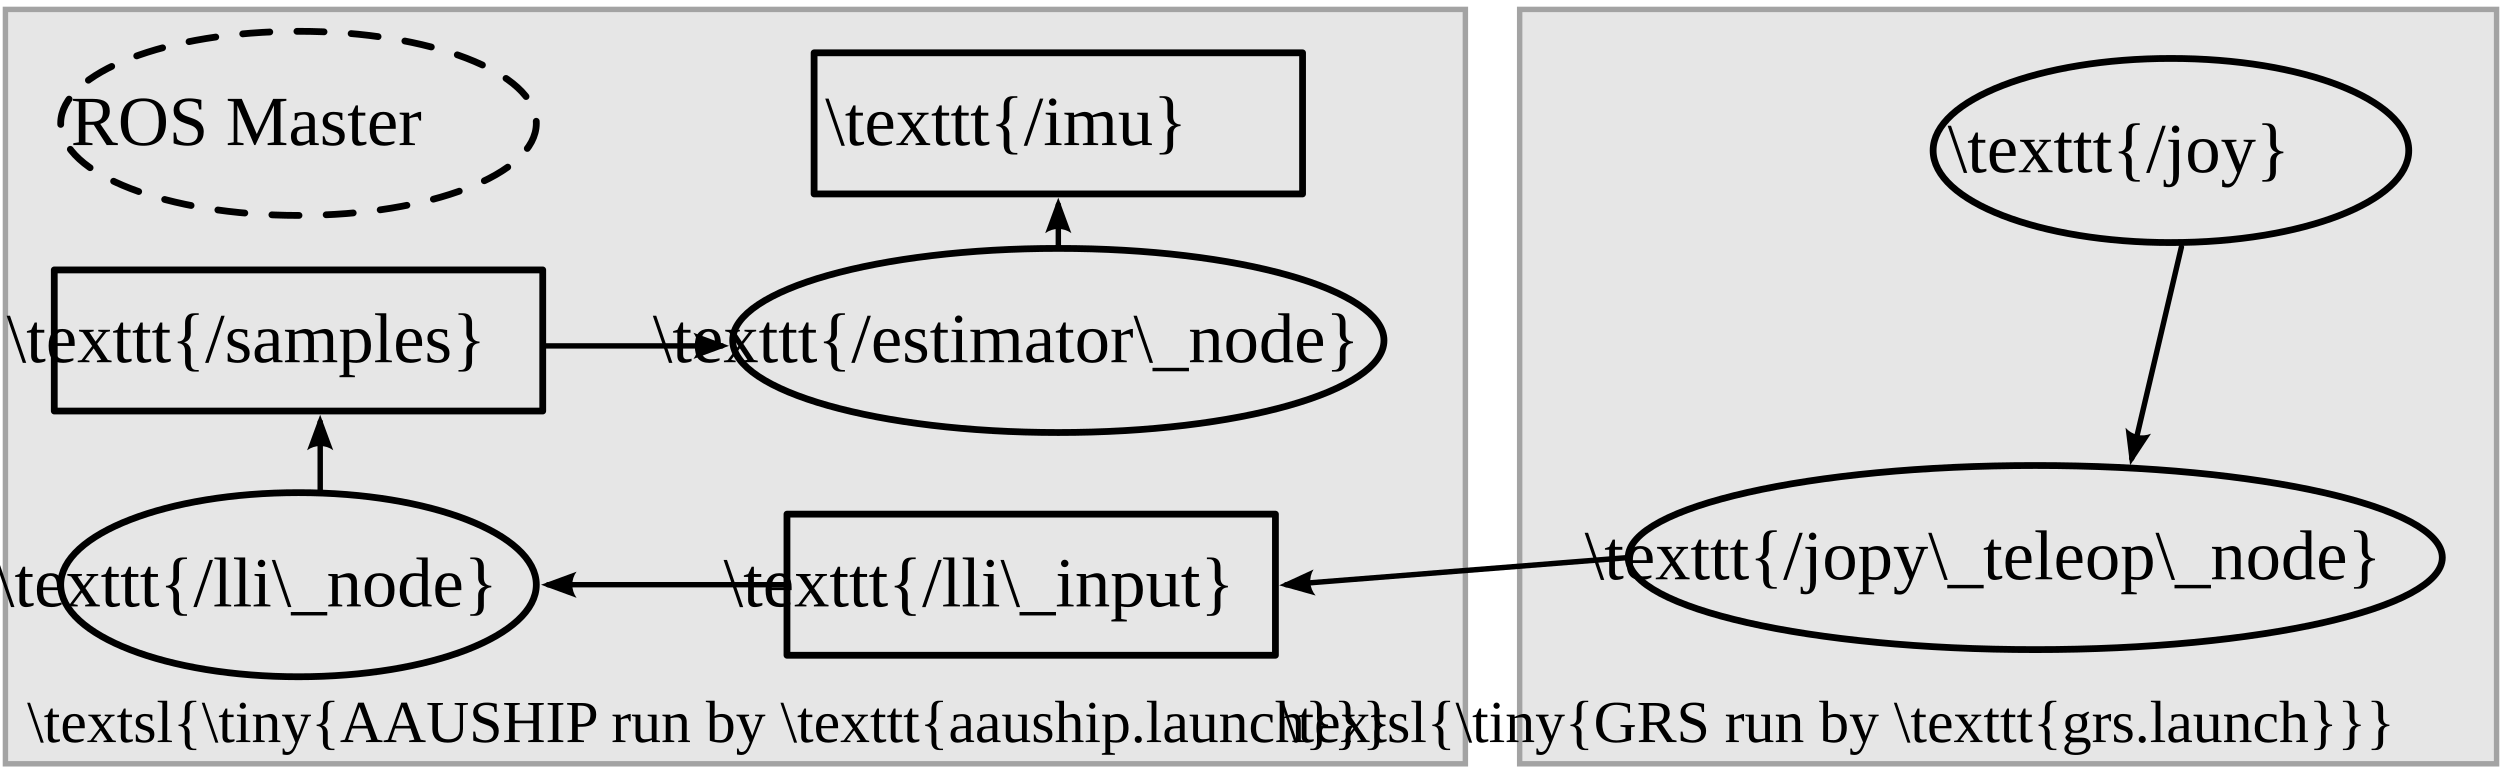
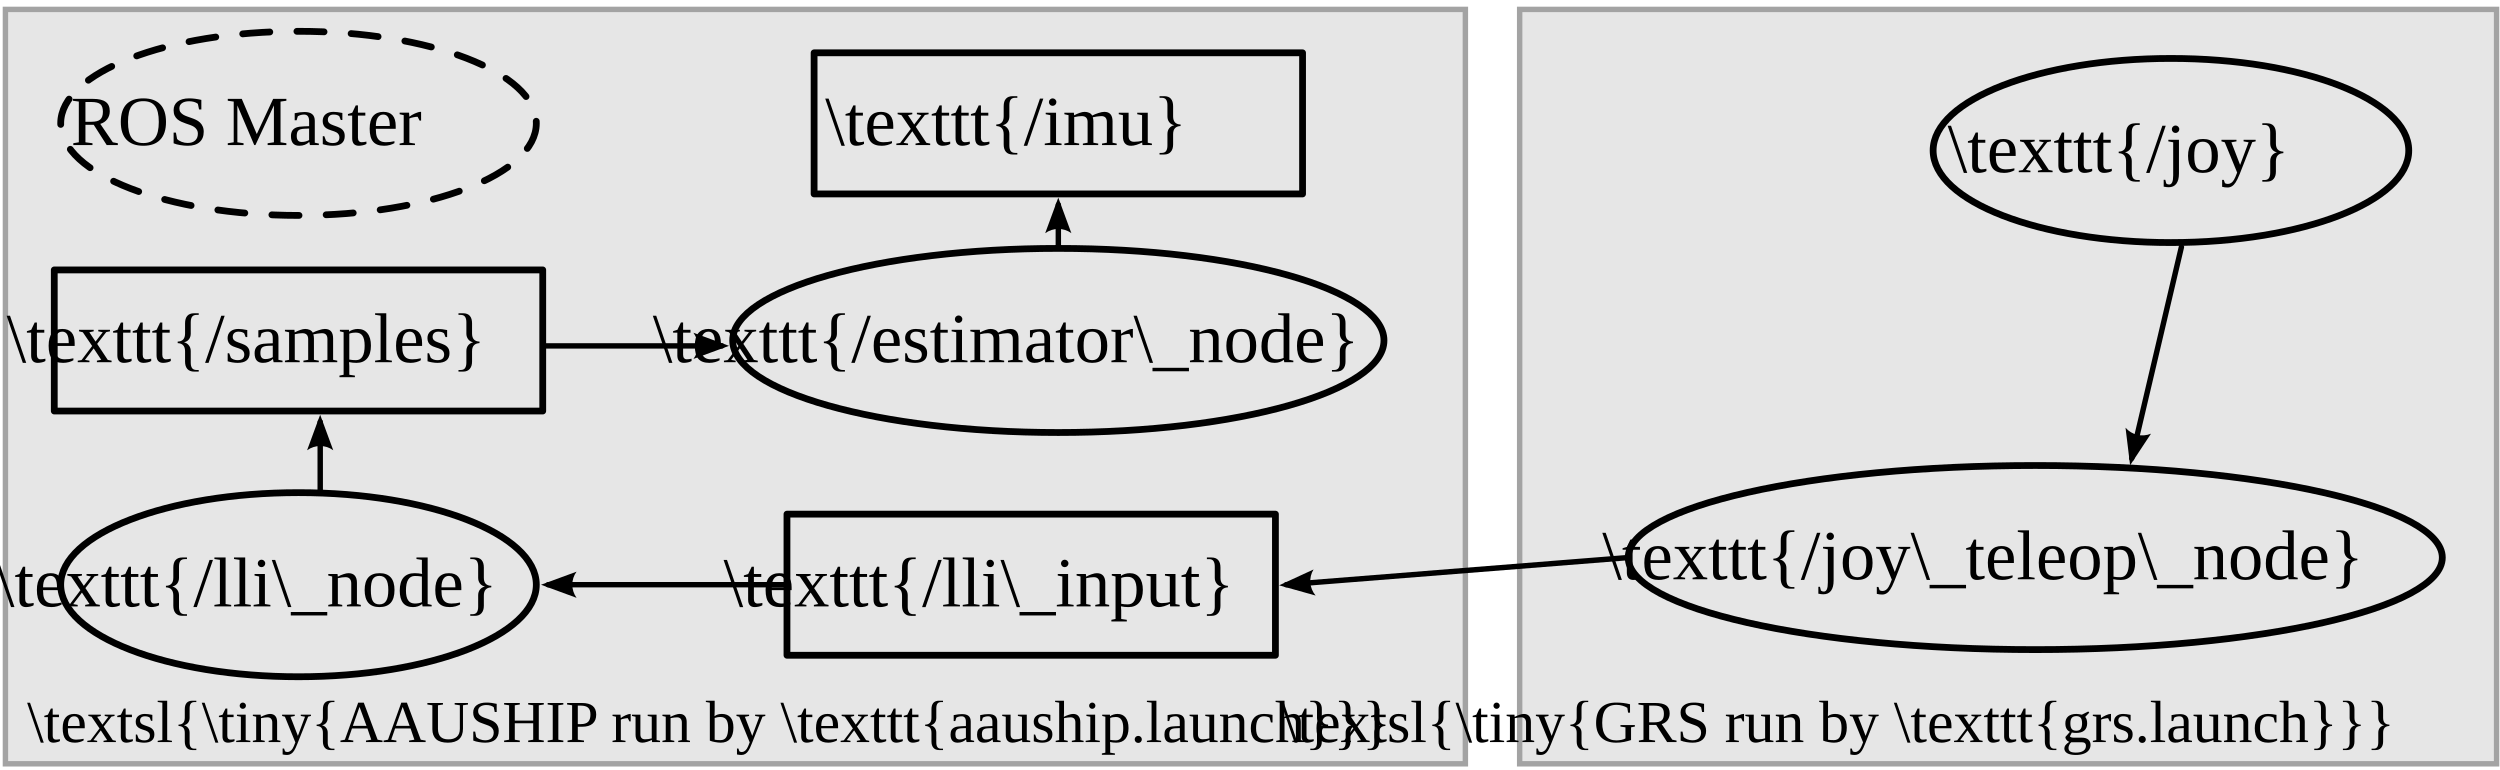
<svg xmlns="http://www.w3.org/2000/svg" width="460.63" height="141.732" id="svg2" version="1.1">
  <defs id="defs4">
    <marker orient="auto" refY="0" refX="0" id="Arrow2Mend" style="overflow:visible">
      <path id="path4056" style="fill-rule:evenodd;stroke-width:0.625;stroke-linejoin:round" d="M 8.719,4.034 -2.207,0.016 8.719,-4.002 c -1.745,2.372 -1.735,5.617 -6e-7,8.035 z" transform="scale(-0.6,-0.6)" />
    </marker>
    <marker orient="auto" refY="0" refX="0" id="Arrow2Mend-4" style="overflow:visible">
      <path id="path4056-3" style="fill-rule:evenodd;stroke-width:0.625;stroke-linejoin:round" d="M 8.719,4.034 -2.207,0.016 8.719,-4.002 c -1.745,2.372 -1.735,5.617 -6e-7,8.035 z" transform="scale(-0.6,-0.6)" />
    </marker>
  </defs>
  <g id="layer1" transform="translate(0,-910.6287)">
    <path style="fill:#e6e6e6;fill-opacity:1;stroke:#a3a3a3;stroke-width:1px;stroke-linecap:butt;stroke-linejoin:miter;stroke-opacity:1" d="m 1,912.361 0,139 269,0 0,-139 z" id="path3019" />
    <path style="fill:#e6e6e6;fill-opacity:1;stroke:#a3a3a3;stroke-width:1px;stroke-linecap:butt;stroke-linejoin:miter;stroke-opacity:1" d="m 280,912.361 0,139 180,0 0,-139 z" id="path3021" />
    <g transform="translate(175,-45.00124)" id="g3807">
      <text id="text3809" y="987.362" x="225" style="font-size:11px;font-style:normal;font-weight:normal;text-align:center;line-height:125%;letter-spacing:0px;word-spacing:0px;text-anchor:middle;fill:#000000;fill-opacity:1;stroke:none;font-family:Times New Roman;-inkscape-font-specification:Times New Roman" xml:space="preserve">
        <tspan style="font-size:13px" y="987.362" x="225" id="tspan3811">\texttt{/joy}</tspan>
      </text>
      <path style="fill:none;stroke:#000000;stroke-width:1.25;stroke-linecap:round;stroke-linejoin:round;stroke-miterlimit:4;stroke-opacity:1;stroke-dasharray:none;stroke-dashoffset:0" id="path3813" d="m 268.817,108.165 c 0,9.368 -19.618,16.962 -43.817,16.962 -24.2,0 -43.817,-7.594 -43.817,-16.962 0,-9.368 19.618,-16.962 43.817,-16.962 24.2,0 43.817,7.594 43.817,16.962 z" transform="translate(0,875.1955)" />
    </g>
    <g id="g3827" transform="translate(-34,-4.001299)">
      <text xml:space="preserve" style="font-size:11px;font-style:normal;font-weight:normal;text-align:center;line-height:125%;letter-spacing:0px;word-spacing:0px;text-anchor:middle;fill:#000000;fill-opacity:1;stroke:none;font-family:Times New Roman;-inkscape-font-specification:Times New Roman" x="229" y="981.362" id="text3829">
        <tspan x="229" y="981.362" style="font-size:13px" id="tspan3831">\texttt{/estimator\_node}</tspan>
      </text>
-       <path transform="translate(4,869.1956)" d="m 285,108.165 a 60,16.962 0 1 1 -120,0 60,16.962 0 1 1 120,0 z" id="path3833" style="fill:none;stroke:#000000;stroke-width:1.25;stroke-linecap:round;stroke-linejoin:round;stroke-miterlimit:4;stroke-opacity:1;stroke-dasharray:none;stroke-dashoffset:0" />
+       <path transform="translate(4,869.1956)" d="m 285,108.165 c 0,9.368 -26.863,16.962 -60,16.962 -33.137,0 -60,-7.594 -60,-16.962 0,-9.368 26.863,-16.962 60,-16.962 33.137,0 60,7.594 60,16.962 z" id="path3833" style="fill:none;stroke:#000000;stroke-width:1.25;stroke-linecap:round;stroke-linejoin:round;stroke-miterlimit:4;stroke-opacity:1;stroke-dasharray:none;stroke-dashoffset:0" />
    </g>
    <g id="g4504" transform="translate(20,10.00017)">
      <text xml:space="preserve" style="font-size:11px;font-style:normal;font-weight:normal;text-align:center;line-height:125%;letter-spacing:0px;word-spacing:0px;text-anchor:middle;fill:#000000;fill-opacity:1;stroke:none;font-family:Times New Roman;-inkscape-font-specification:Times New Roman" x="170" y="1012.361" id="text4509">
        <tspan x="170" y="1012.361" style="font-size:13px" id="tspan4511">\texttt{/lli\_input}</tspan>
      </text>
      <path style="fill:none;stroke:#000000;stroke-width:1.25;stroke-linecap:round;stroke-linejoin:round;stroke-miterlimit:4;stroke-opacity:1;stroke-dashoffset:0" d="m 125,995.361 90,0 0,26 -90,0 z" id="rect4513" />
    </g>
    <g transform="translate(-170,-50.00124)" id="g3046">
      <text id="text3048" y="987.362" x="225" style="font-size:11px;font-style:normal;font-weight:normal;text-align:center;line-height:125%;letter-spacing:0px;word-spacing:0px;text-anchor:middle;fill:#000000;fill-opacity:1;stroke:none;font-family:Times New Roman;-inkscape-font-specification:Times New Roman" xml:space="preserve">
        <tspan style="font-size:13px" y="987.362" x="225" id="tspan3841">ROS Master</tspan>
      </text>
      <path style="fill:none;stroke:#000000;stroke-width:1.25;stroke-linecap:round;stroke-linejoin:round;stroke-miterlimit:4;stroke-opacity:1;stroke-dasharray:5, 5;stroke-dashoffset:0" id="path3052" d="m 268.817,108.165 c 0,9.368 -19.618,16.962 -43.817,16.962 -24.2,0 -43.817,-7.594 -43.817,-16.962 0,-9.368 19.618,-16.962 43.817,-16.962 24.2,0 43.817,7.594 43.817,16.962 z" transform="translate(0,875.1955)" />
    </g>
    <g transform="translate(146,35.9987)" id="g3007">
      <text id="text3009" y="981.362" x="229" style="font-size:11px;font-style:normal;font-weight:normal;text-align:center;line-height:125%;letter-spacing:0px;word-spacing:0px;text-anchor:middle;fill:#000000;fill-opacity:1;stroke:none;font-family:Times New Roman;-inkscape-font-specification:Times New Roman" xml:space="preserve">
-         <tspan id="tspan3011" style="font-size:13px" y="981.362" x="229">\texttt{/jopy\_teleop\_node}</tspan>
+         <tspan id="tspan3011" style="font-size:13px" y="981.362" x="229">\texttt{/joy\_teleop\_node}</tspan>
      </text>
      <path style="fill:none;stroke:#000000;stroke-width:1.25;stroke-linecap:round;stroke-linejoin:round;stroke-miterlimit:4;stroke-opacity:1;stroke-dasharray:none;stroke-dashoffset:0" id="path3013" d="m 300,108.165 c 0,9.368 -33.579,16.962 -75,16.962 -41.421,0 -75,-7.594 -75,-16.962 0,-9.368 33.579,-16.962 75,-16.962 41.421,0 75,7.594 75,16.962 z" transform="translate(4,869.1956)" />
    </g>
    <g id="g3022" transform="translate(-174,40.9987)">
      <text xml:space="preserve" style="font-size:11px;font-style:normal;font-weight:normal;text-align:center;line-height:125%;letter-spacing:0px;word-spacing:0px;text-anchor:middle;fill:#000000;fill-opacity:1;stroke:none;font-family:Times New Roman;-inkscape-font-specification:Times New Roman" x="229" y="981.362" id="text3024">
        <tspan x="229" y="981.362" style="font-size:13px" id="tspan3026">\texttt{/lli\_node}</tspan>
      </text>
      <path transform="translate(4,869.1956)" d="m 268.817,108.165 c 0,9.368 -19.618,16.962 -43.817,16.962 -24.2,0 -43.817,-7.594 -43.817,-16.962 0,-9.368 19.618,-16.962 43.817,-16.962 24.2,0 43.817,7.594 43.817,16.962 z" id="path3028" style="fill:none;stroke:#000000;stroke-width:1.25;stroke-linecap:round;stroke-linejoin:round;stroke-miterlimit:4;stroke-opacity:1;stroke-dasharray:none;stroke-dashoffset:0" />
    </g>
    <text xml:space="preserve" style="font-size:11px;font-style:normal;font-weight:normal;text-align:start;line-height:125%;letter-spacing:0px;word-spacing:0px;text-anchor:start;fill:#000000;fill-opacity:1;stroke:none;font-family:Times New Roman;-inkscape-font-specification:Times New Roman" x="5" y="1047.361" id="text3030">
      <tspan id="tspan3032" x="5" y="1047.361">\textsl{\tiny{AAUSHIP run by \texttt{aauship.launch}}}</tspan>
    </text>
    <path id="path3034" d="m 300,1013.361 -63,5" style="fill:none;stroke:#000000;stroke-width:1px;stroke-linecap:round;stroke-linejoin:round;stroke-opacity:1;marker-end:url(#Arrow2Mend)" />
    <path id="path3036" d="m 401.932,956.137 -9.162,38.937" style="fill:none;stroke:#000000;stroke-width:1px;stroke-linecap:round;stroke-linejoin:round;stroke-opacity:1;marker-end:url(#Arrow2Mend)" />
    <g transform="translate(-115,-34.99983)" id="g3038">
      <text id="text3040" y="1012.361" x="170" style="font-size:11px;font-style:normal;font-weight:normal;text-align:center;line-height:125%;letter-spacing:0px;word-spacing:0px;text-anchor:middle;fill:#000000;fill-opacity:1;stroke:none;font-family:Times New Roman;-inkscape-font-specification:Times New Roman" xml:space="preserve">
        <tspan id="tspan3042" style="font-size:13px" y="1012.361" x="170">\texttt{/samples}</tspan>
      </text>
      <path id="path3044" d="m 125,995.361 90,0 0,26 -90,0 z" style="fill:none;stroke:#000000;stroke-width:1.25;stroke-linecap:round;stroke-linejoin:round;stroke-miterlimit:4;stroke-opacity:1;stroke-dashoffset:0" />
    </g>
    <path id="path3046" d="m 59,1001.361 0,-13" style="fill:none;stroke:#000000;stroke-width:1px;stroke-linecap:round;stroke-linejoin:round;stroke-opacity:1;marker-end:url(#Arrow2Mend)" />
    <path id="path3048" d="m 145,1018.361 -44,0" style="fill:none;stroke:#000000;stroke-width:1px;stroke-linecap:round;stroke-linejoin:round;stroke-opacity:1;marker-end:url(#Arrow2Mend)" />
    <path id="path3050" d="m 100,974.361 33,0" style="fill:none;stroke:#000000;stroke-width:1px;stroke-linecap:round;stroke-linejoin:round;stroke-opacity:1;marker-end:url(#Arrow2Mend)" />
    <g id="g3052" transform="translate(25,-74.99983)">
      <text xml:space="preserve" style="font-size:11px;font-style:normal;font-weight:normal;text-align:center;line-height:125%;letter-spacing:0px;word-spacing:0px;text-anchor:middle;fill:#000000;fill-opacity:1;stroke:none;font-family:Times New Roman;-inkscape-font-specification:Times New Roman" x="170" y="1012.361" id="text3054">
        <tspan x="170" y="1012.361" style="font-size:13px" id="tspan3056">\texttt{/imu}</tspan>
      </text>
      <path style="fill:none;stroke:#000000;stroke-width:1.25;stroke-linecap:round;stroke-linejoin:round;stroke-miterlimit:4;stroke-opacity:1;stroke-dashoffset:0" d="m 125,995.361 90,0 0,26 -90,0 z" id="path3058" />
    </g>
    <path id="path3060" d="m 195,956.361 0,-8" style="fill:none;stroke:#000000;stroke-width:1px;stroke-linecap:round;stroke-linejoin:round;stroke-opacity:1;marker-end:url(#Arrow2Mend)" />
    <text id="text3062" y="1047.361" x="455" style="font-size:11px;font-style:normal;font-weight:normal;text-align:end;line-height:125%;letter-spacing:0px;word-spacing:0px;text-anchor:end;fill:#000000;fill-opacity:1;stroke:none;font-family:Times New Roman;-inkscape-font-specification:Times New Roman" xml:space="preserve">
      <tspan y="1047.361" x="455" id="tspan3064">\textsl{\tiny{GRS run by \texttt{grs.launch}}}</tspan>
    </text>
  </g>
</svg>
